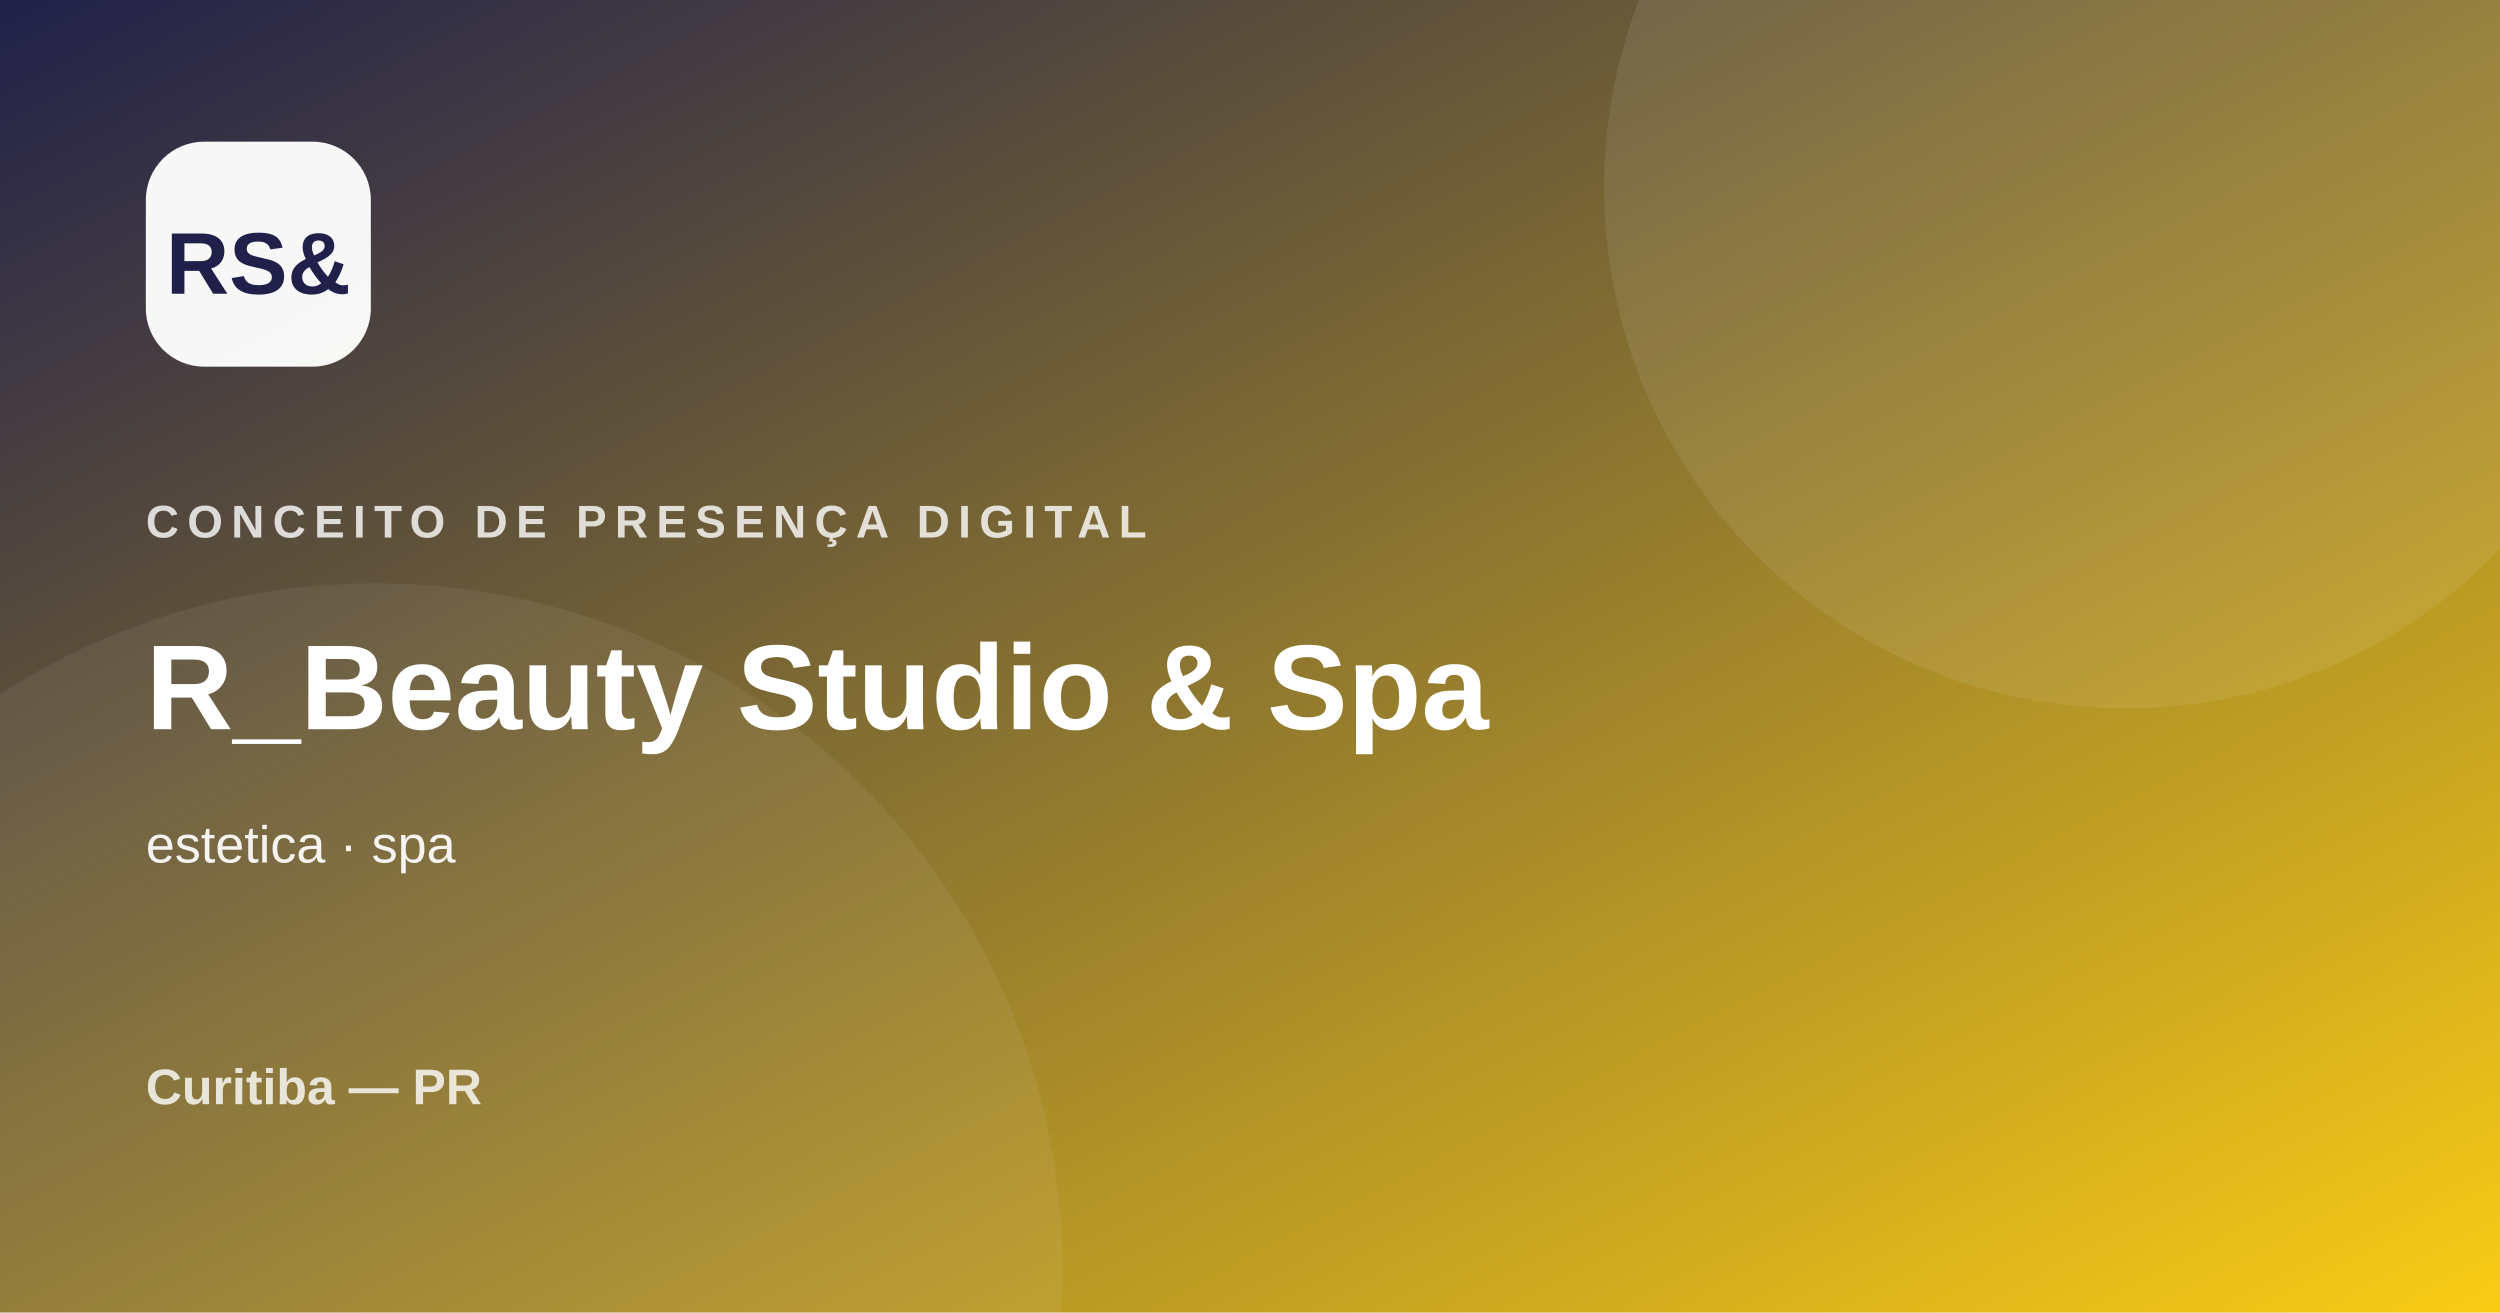
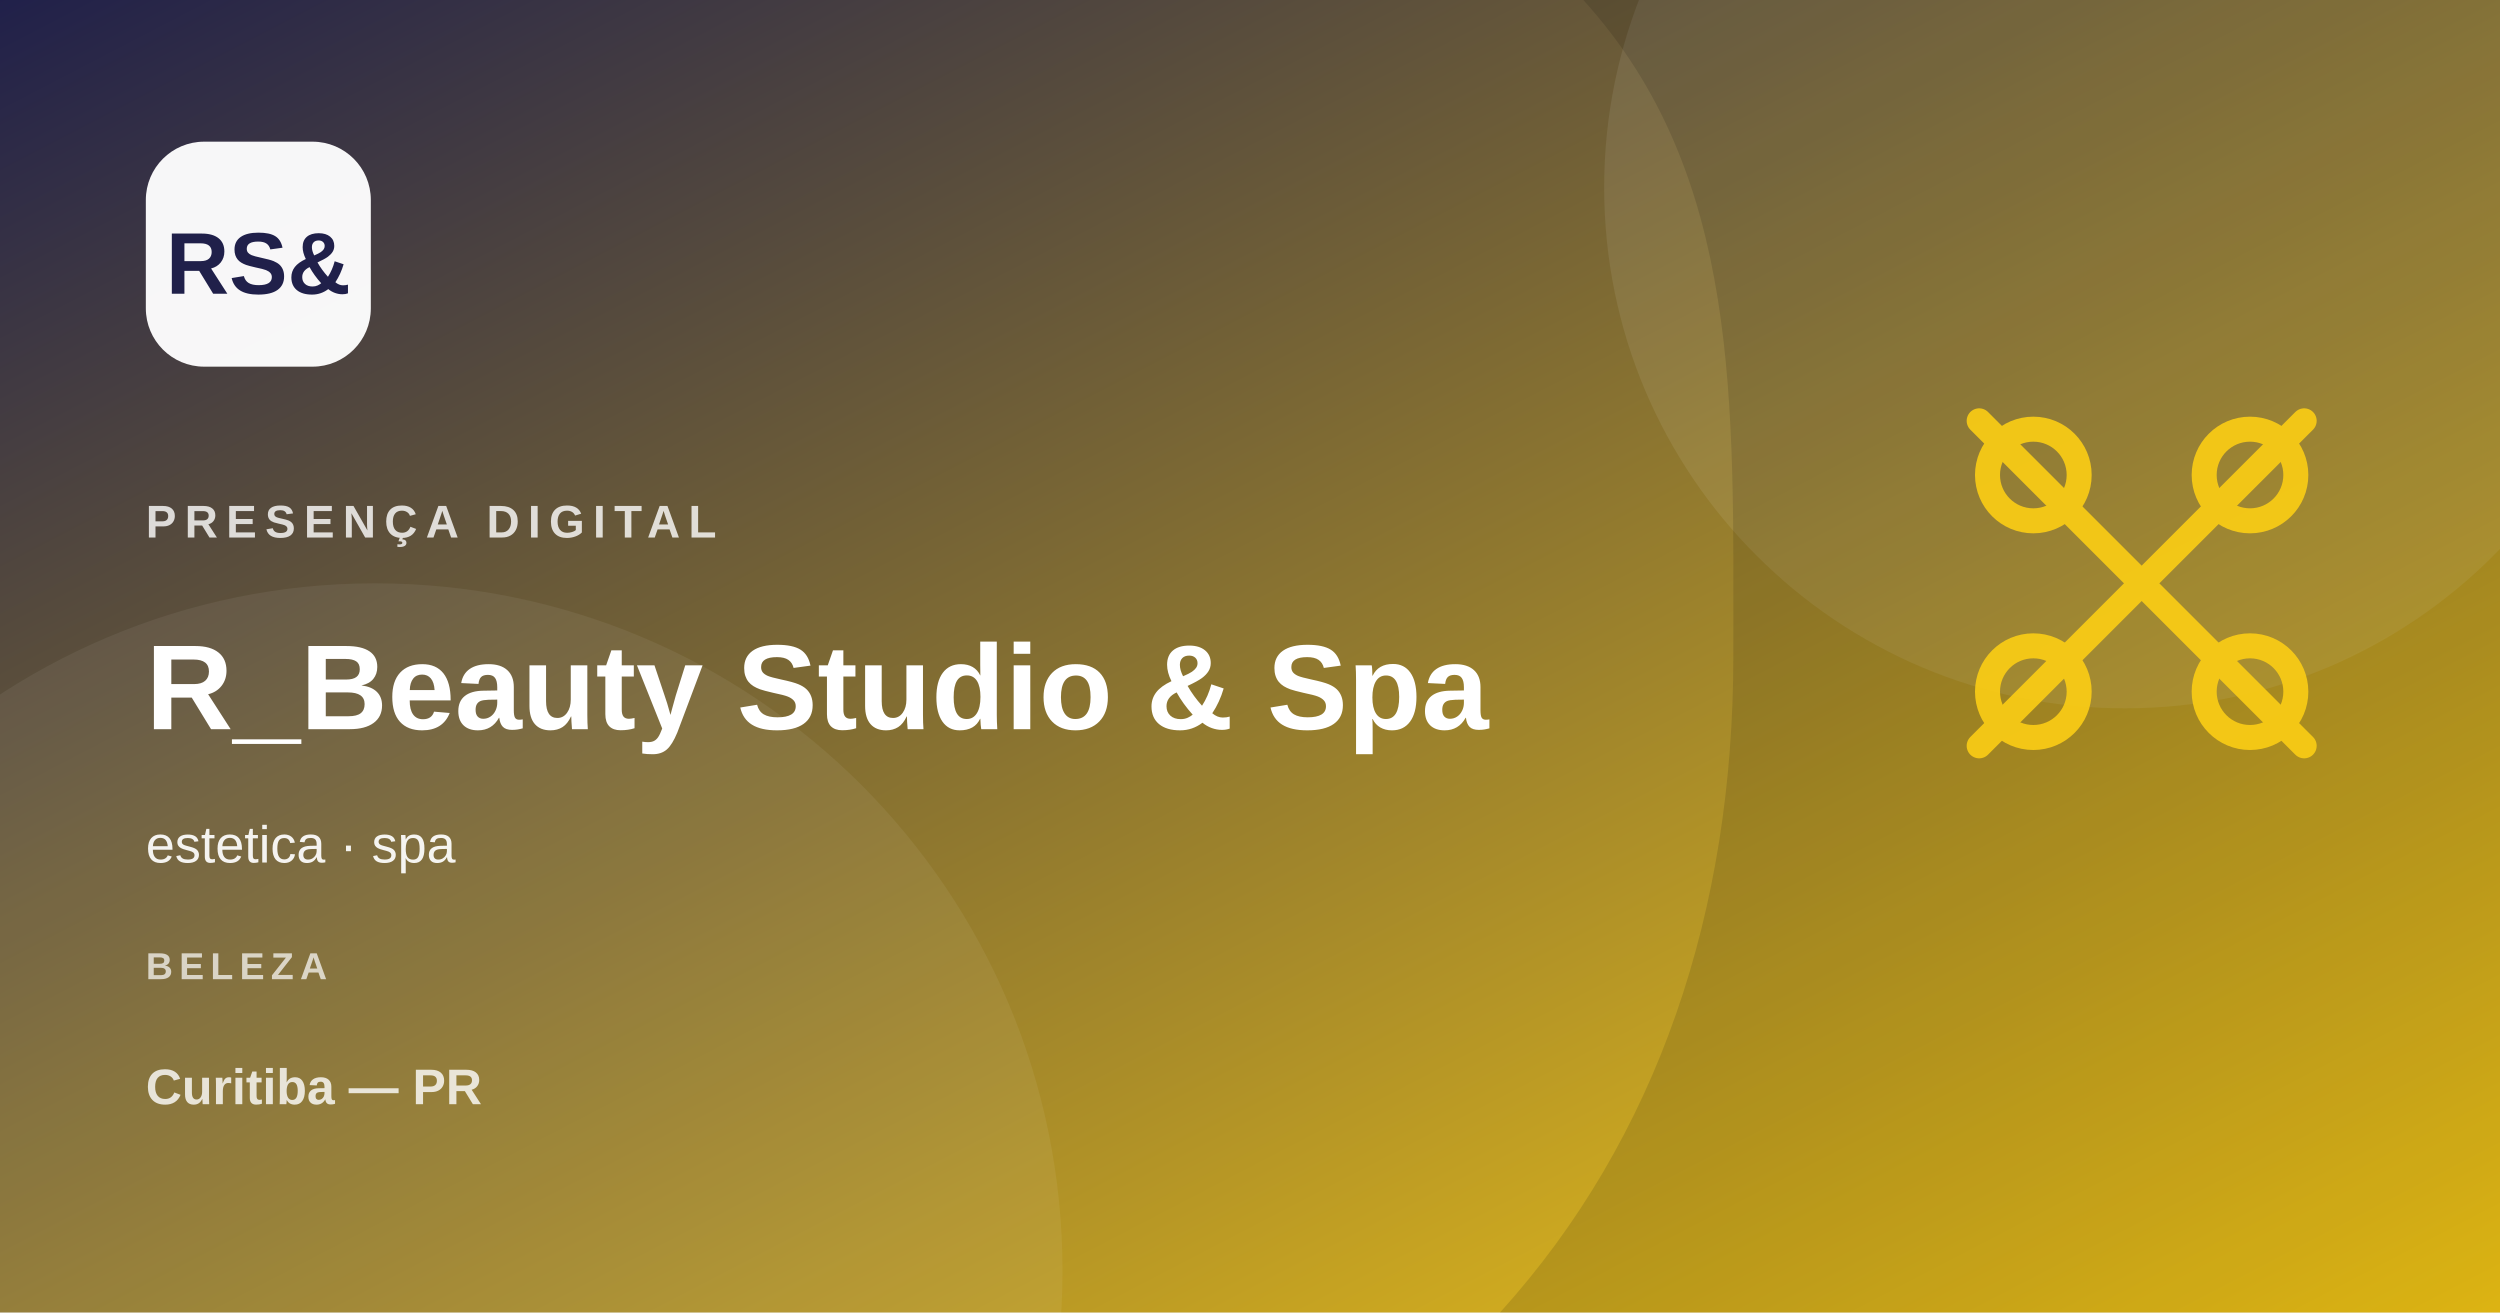
<svg xmlns="http://www.w3.org/2000/svg" width="1200" height="630" viewBox="0 0 1200 630">
  <defs>
    <linearGradient id="g" x1="0" y1="0" x2="1" y2="1">
      <stop stop-color="#20204a" />
      <stop offset="1" stop-color="#facc15" />
    </linearGradient>
  </defs>
  <rect width="1200" height="630" fill="url(#g)" />
  <circle cx="1020" cy="90" r="250" fill="#fff" opacity=".08" />
  <circle cx="180" cy="610" r="330" fill="#fff" opacity=".06" />
+   <path d="M760 0h440v630H720c76-84 112-193 112-315S836 84 760 0Z" fill="#000" opacity=".12" />
+   <g transform="translate(920 172)" fill="none" stroke="#facc15" stroke-width="12" stroke-linecap="round" stroke-linejoin="round" opacity=".92">
+     <path d="M42 42 174 174M174 42 42 174M30 30l34 34M186 30l-34 34M30 186l34-34M186 186l-34-34" />
+     <circle cx="56" cy="56" r="22" />
+     <circle cx="160" cy="56" r="22" />
+     <circle cx="56" cy="160" r="22" />
+     <circle cx="160" cy="160" r="22" />
+   </g>
  <rect x="70" y="68" width="108" height="108" rx="28" fill="#fff" opacity=".96" />
  <text x="124" y="141" text-anchor="middle" font-family="Arial,sans-serif" font-size="42" font-weight="800" fill="#20204a">RS&amp;</text>
-   <text x="70" y="258" font-family="Arial,sans-serif" font-size="22" font-weight="700" letter-spacing="4" fill="#fff" opacity=".8">CONCEITO DE PRESENÇA DIGITAL</text>
+   <text x="70" y="258" font-family="Arial,sans-serif" font-size="22" font-weight="700" letter-spacing="4" fill="#fff" opacity=".8">PRESENÇA DIGITAL</text>
  <text x="70" y="350" font-family="Arial,sans-serif" font-size="58" font-weight="800" fill="#fff">R_Beauty Studio &amp; Spa</text>
  <text x="70" y="414" font-family="Arial,sans-serif" font-size="25" fill="#fff" opacity=".92">estetica · spa</text>
+   <text x="70" y="470" font-family="Arial,sans-serif" font-size="18" font-weight="700" letter-spacing="3" fill="#fff" opacity=".7">BELEZA</text>
  <text x="70" y="530" font-family="Arial,sans-serif" font-size="24" font-weight="700" fill="#fff" opacity=".8">Curitiba — PR</text>
</svg>
